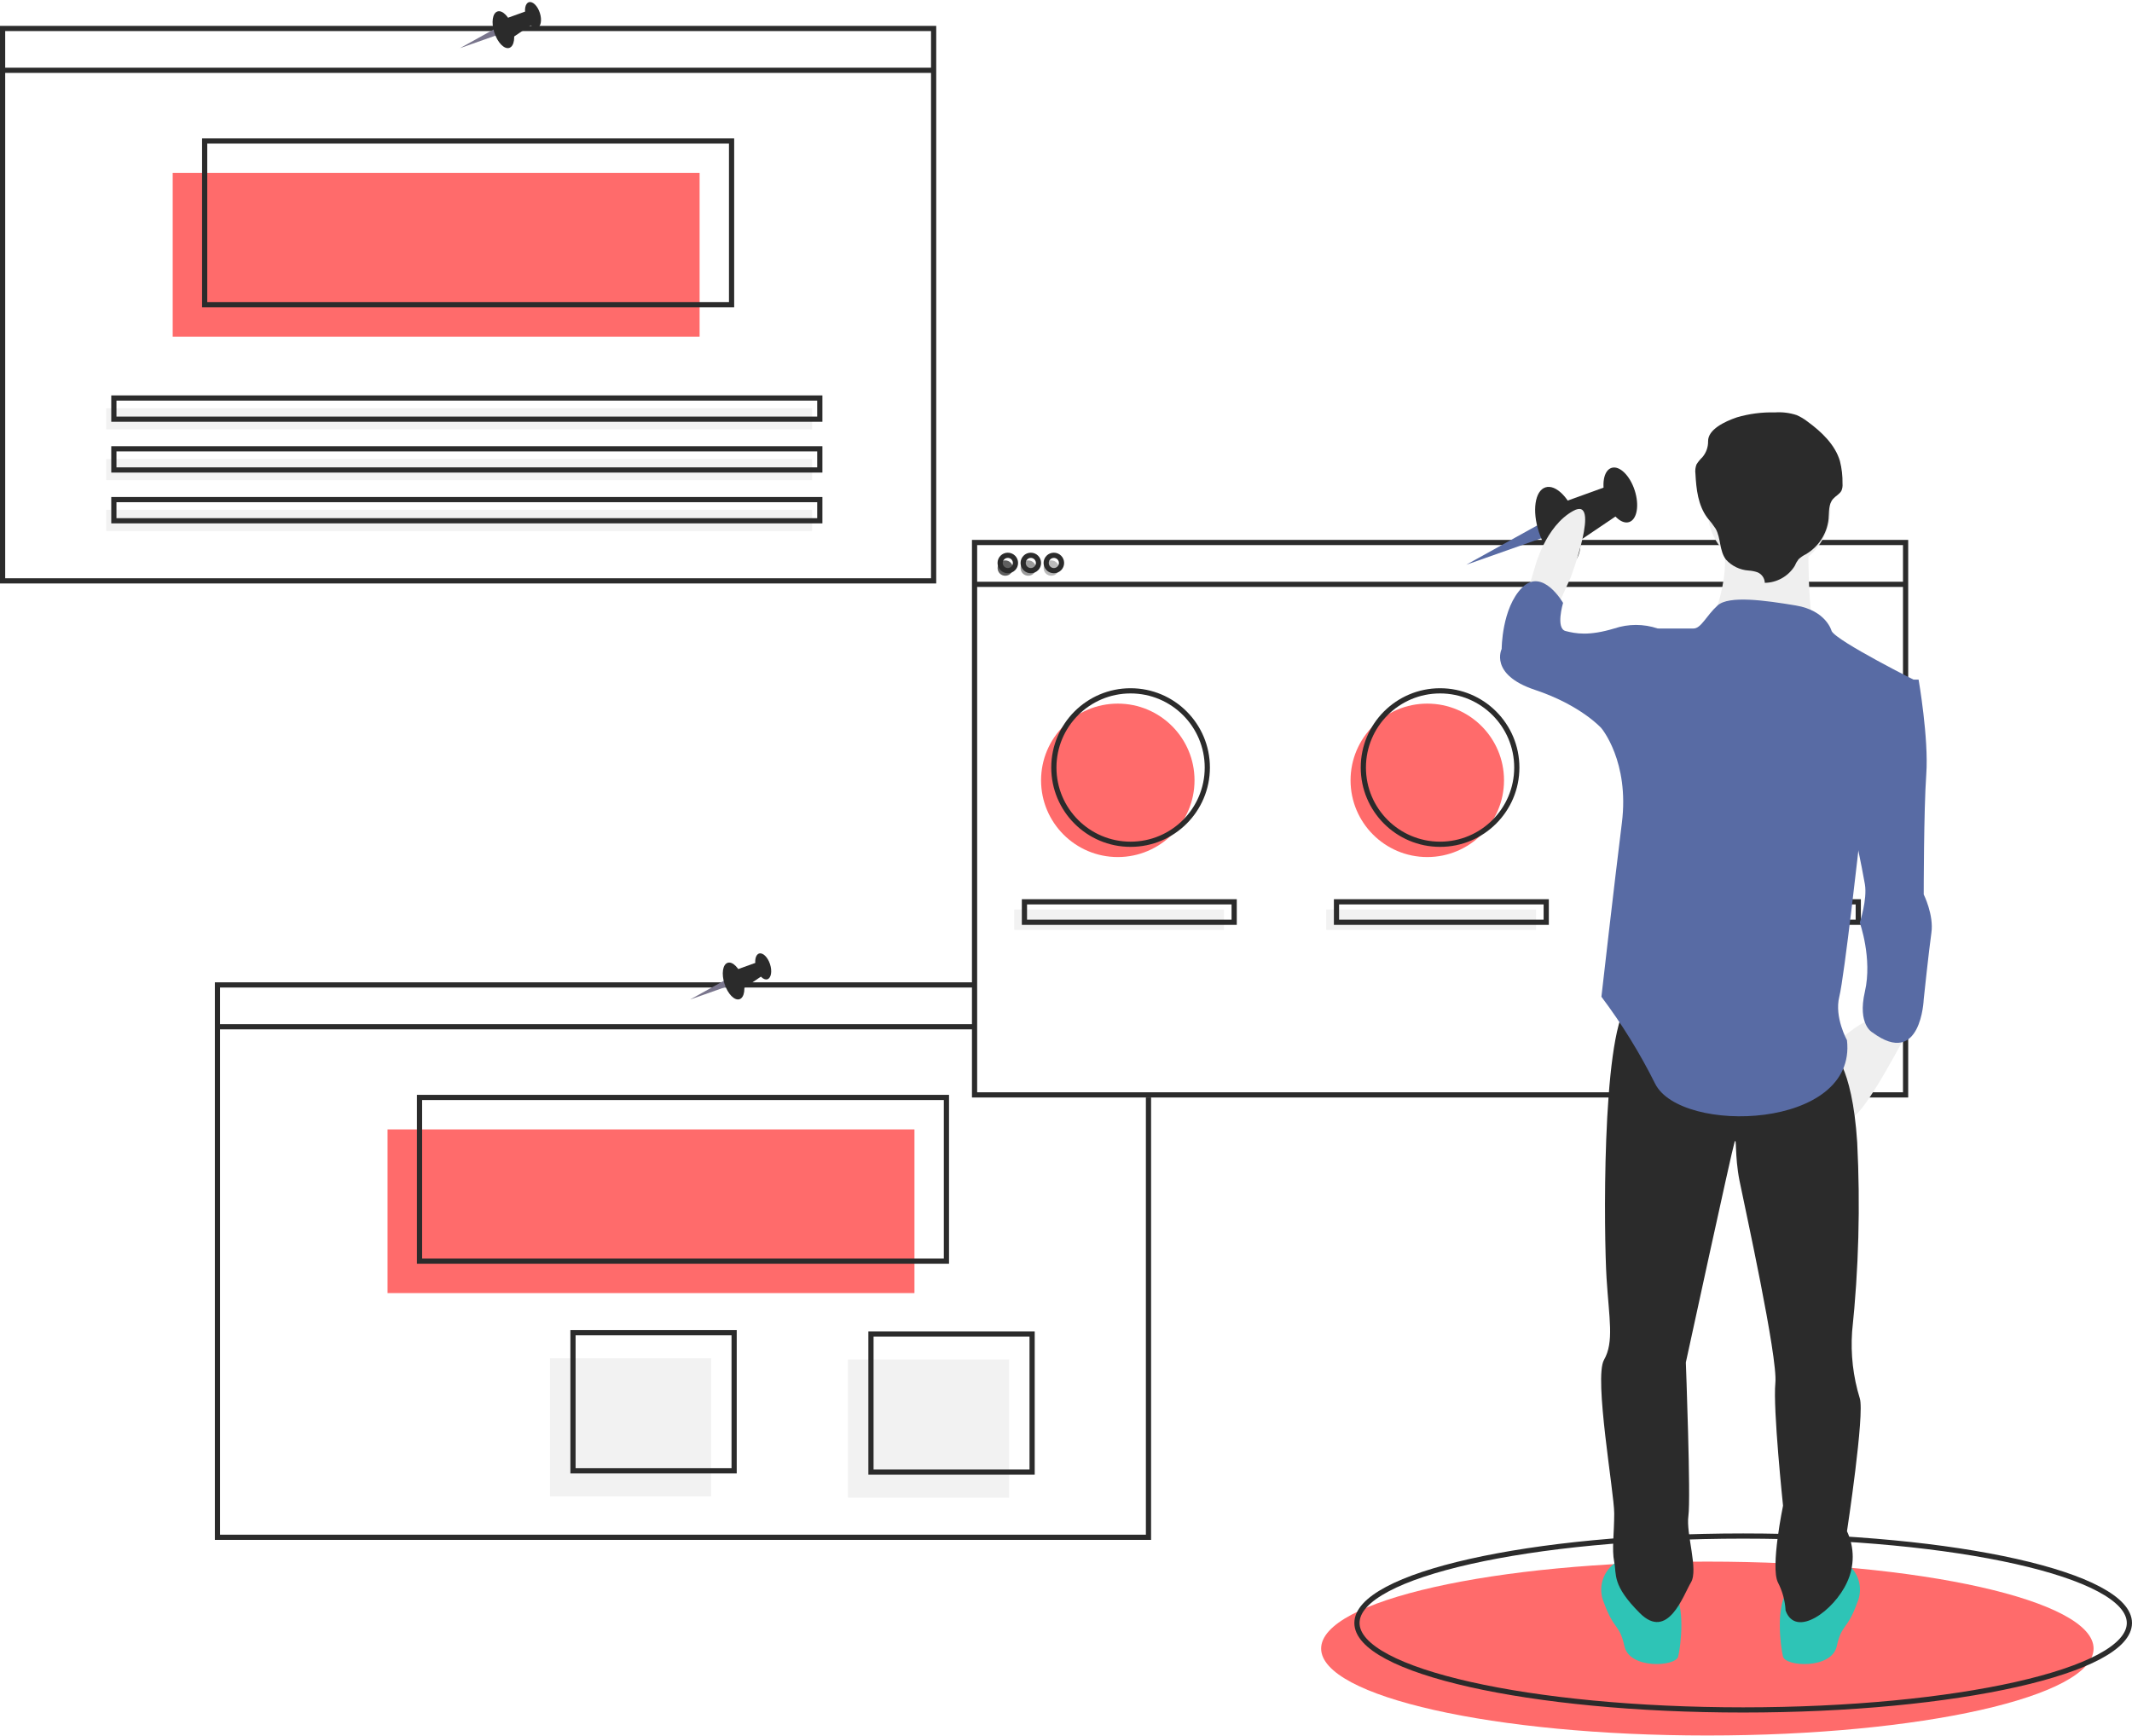
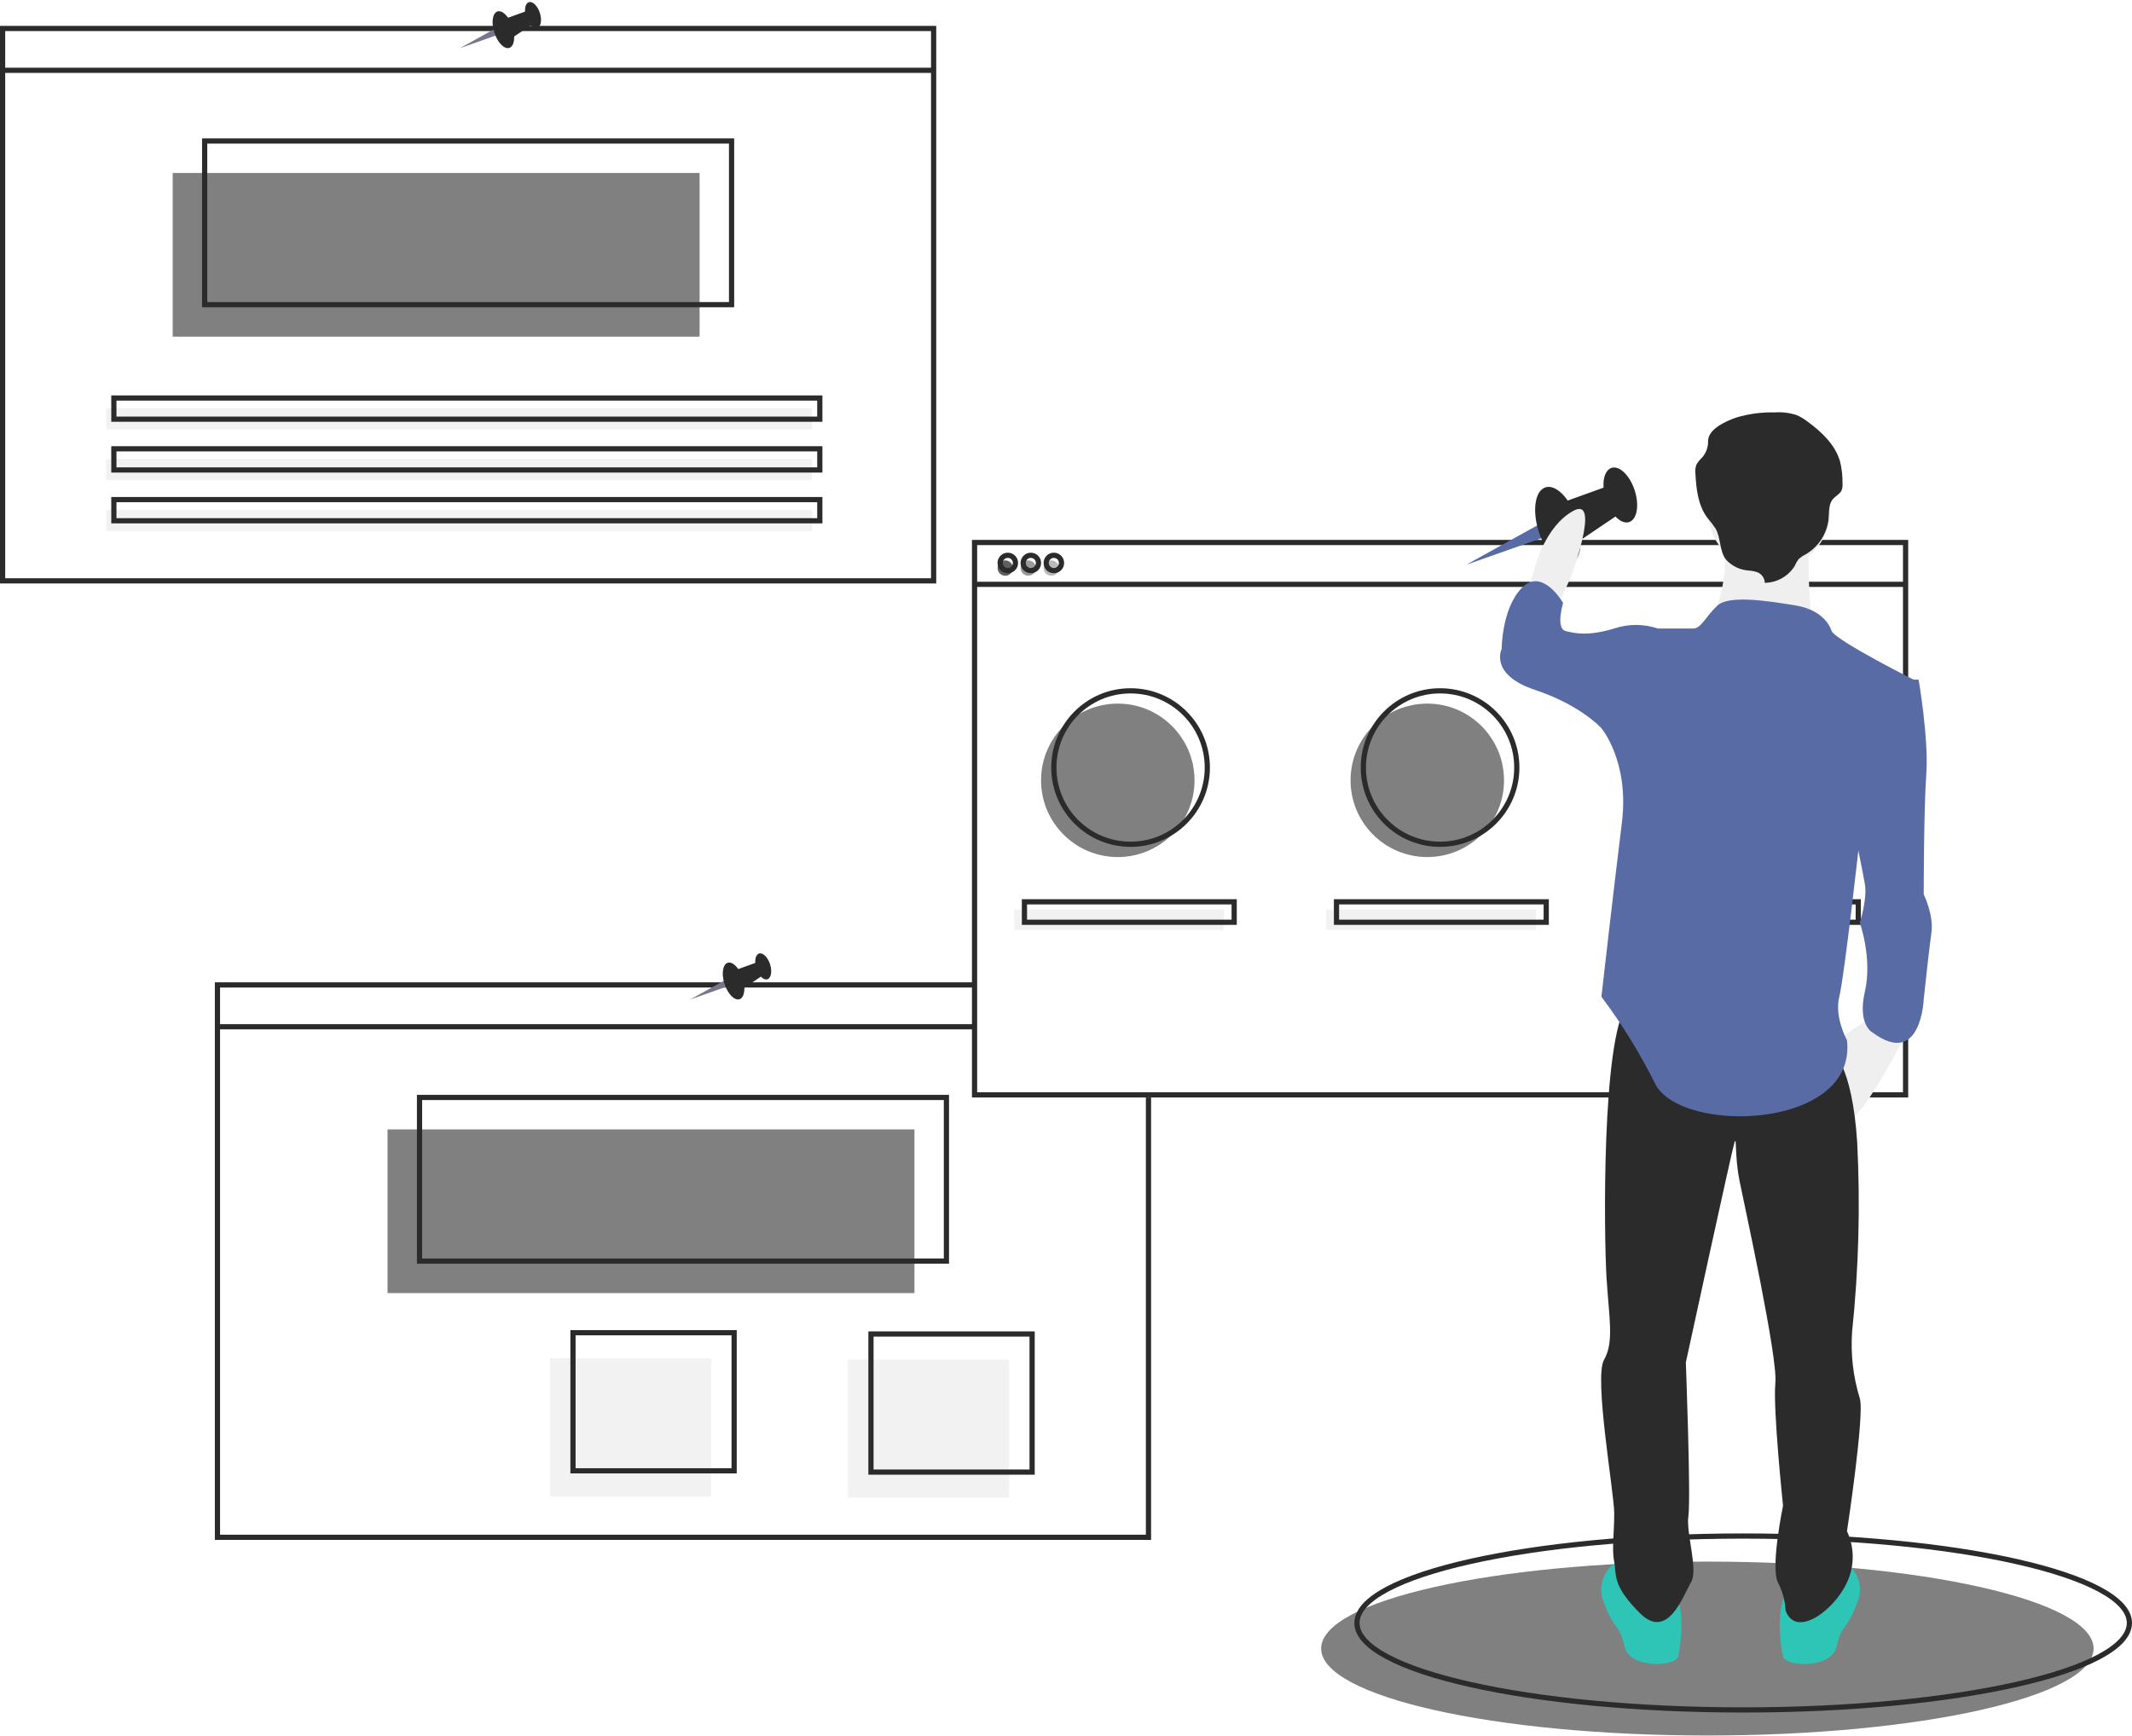
<svg xmlns="http://www.w3.org/2000/svg" width="410" height="333.808" viewBox="0 0 410 333.808">
  <g id="Group_32" data-name="Group 32" transform="translate(-733.5 -233)">
-     <ellipse id="Ellipse_114" data-name="Ellipse 114" cx="74.274" cy="16.724" rx="74.274" ry="16.724" transform="translate(987.565 533.36)" fill="#ff6b6b" />
+     <ellipse id="Ellipse_114" data-name="Ellipse 114" cx="74.274" cy="16.724" rx="74.274" ry="16.724" transform="translate(987.565 533.36)" fill="#808080" />
    <ellipse id="Ellipse_115" data-name="Ellipse 115" cx="74.274" cy="16.724" rx="74.274" ry="16.724" transform="translate(994.452 528.442)" fill="none" stroke="#2b2b2b" stroke-miterlimit="10" stroke-width="1" />
-     <circle id="Ellipse_116" data-name="Ellipse 116" cx="14.756" cy="14.756" r="14.756" transform="translate(933.704 368.334)" fill="#ff6b6b" />
-     <circle id="Ellipse_117" data-name="Ellipse 117" cx="14.756" cy="14.756" r="14.756" transform="translate(993.222 368.334)" fill="#ff6b6b" />
-     <circle id="Ellipse_118" data-name="Ellipse 118" cx="14.756" cy="14.756" r="14.756" transform="translate(1052.74 368.334)" fill="#ff6b6b" />
-     <rect id="Rectangle_70" data-name="Rectangle 70" width="101.328" height="31.48" transform="translate(766.71 266.269)" fill="#ff6b6b" />
+     <circle id="Ellipse_116" data-name="Ellipse 116" cx="14.756" cy="14.756" r="14.756" transform="translate(933.704 368.334)" fill="#808080" />
+     <circle id="Ellipse_117" data-name="Ellipse 117" cx="14.756" cy="14.756" r="14.756" transform="translate(993.222 368.334)" fill="#808080" />
+     <circle id="Ellipse_118" data-name="Ellipse 118" cx="14.756" cy="14.756" r="14.756" transform="translate(1052.74 368.334)" fill="#808080" />
+     <rect id="Rectangle_70" data-name="Rectangle 70" width="101.328" height="31.48" transform="translate(766.71 266.269)" fill="#808080" />
    <rect id="Rectangle_71" data-name="Rectangle 71" width="179.045" height="106.247" transform="translate(734 238.477)" fill="none" stroke="#2b2b2b" stroke-miterlimit="10" stroke-width="1" />
    <line id="Line_3" data-name="Line 3" x2="179.045" transform="translate(734 246.523)" fill="none" stroke="#2b2b2b" stroke-miterlimit="10" stroke-width="1" />
    <rect id="Rectangle_72" data-name="Rectangle 72" width="101.328" height="31.48" transform="translate(772.859 260.12)" fill="none" stroke="#2b2b2b" stroke-miterlimit="10" stroke-width="1" />
    <rect id="Rectangle_73" data-name="Rectangle 73" width="135.759" height="4.071" transform="translate(753.921 311.522)" fill="#f2f2f2" />
    <rect id="Rectangle_74" data-name="Rectangle 74" width="135.759" height="4.071" transform="translate(753.921 321.292)" fill="#f2f2f2" />
    <rect id="Rectangle_75" data-name="Rectangle 75" width="135.759" height="4.071" transform="translate(753.921 331.061)" fill="#f2f2f2" />
    <rect id="Rectangle_76" data-name="Rectangle 76" width="135.759" height="4.071" transform="translate(755.397 309.554)" fill="none" stroke="#2b2b2b" stroke-miterlimit="10" stroke-width="1" />
    <rect id="Rectangle_77" data-name="Rectangle 77" width="135.759" height="4.071" transform="translate(755.397 319.324)" fill="none" stroke="#2b2b2b" stroke-miterlimit="10" stroke-width="1" />
    <rect id="Rectangle_78" data-name="Rectangle 78" width="135.759" height="4.071" transform="translate(755.397 329.094)" fill="none" stroke="#2b2b2b" stroke-miterlimit="10" stroke-width="1" />
-     <rect id="Rectangle_79" data-name="Rectangle 79" width="101.328" height="31.48" transform="translate(808.028 450.232)" fill="#ff6b6b" />
+     <rect id="Rectangle_79" data-name="Rectangle 79" width="101.328" height="31.48" transform="translate(808.028 450.232)" fill="#808080" />
    <path id="Path_212" data-name="Path 212" d="M263.545,405.988v84.6H84.5V384.345H230.1" transform="translate(690.818 38.096)" fill="none" stroke="#2b2b2b" stroke-miterlimit="10" stroke-width="1" />
    <line id="Line_4" data-name="Line 4" x2="145.843" transform="translate(775.318 430.487)" fill="none" stroke="#2b2b2b" stroke-miterlimit="10" stroke-width="1" />
    <rect id="Rectangle_80" data-name="Rectangle 80" width="101.328" height="31.48" transform="translate(814.177 444.084)" fill="none" stroke="#2b2b2b" stroke-miterlimit="10" stroke-width="1" />
    <circle id="Ellipse_131" data-name="Ellipse 131" cx="1.476" cy="1.476" r="1.476" transform="translate(925.342 340.789)" fill="#5f5f5f" />
    <circle id="Ellipse_132" data-name="Ellipse 132" cx="1.476" cy="1.476" r="1.476" transform="translate(929.769 340.789)" fill="#9b9b9b" />
    <circle id="Ellipse_133" data-name="Ellipse 133" cx="1.476" cy="1.476" r="1.476" transform="translate(934.196 340.789)" fill="#bababa" />
    <rect id="Rectangle_81" data-name="Rectangle 81" width="179.045" height="106.247" transform="translate(920.915 337.345)" fill="none" stroke="#2b2b2b" stroke-miterlimit="10" stroke-width="1" />
    <line id="Line_5" data-name="Line 5" x2="179.045" transform="translate(920.915 345.392)" fill="none" stroke="#2b2b2b" stroke-miterlimit="10" stroke-width="1" />
    <circle id="Ellipse_134" data-name="Ellipse 134" cx="1.476" cy="1.476" r="1.476" transform="translate(925.834 339.805)" fill="none" stroke="#2b2b2b" stroke-miterlimit="10" stroke-width="1" />
    <circle id="Ellipse_135" data-name="Ellipse 135" cx="1.476" cy="1.476" r="1.476" transform="translate(930.261 339.805)" fill="none" stroke="#2b2b2b" stroke-miterlimit="10" stroke-width="1" />
    <circle id="Ellipse_136" data-name="Ellipse 136" cx="1.476" cy="1.476" r="1.476" transform="translate(934.688 339.805)" fill="none" stroke="#2b2b2b" stroke-miterlimit="10" stroke-width="1" />
    <circle id="Ellipse_137" data-name="Ellipse 137" cx="14.756" cy="14.756" r="14.756" transform="translate(936.164 365.875)" fill="none" stroke="#2b2b2b" stroke-miterlimit="10" stroke-width="1" />
    <circle id="Ellipse_138" data-name="Ellipse 138" cx="14.756" cy="14.756" r="14.756" transform="translate(995.681 365.875)" fill="none" stroke="#2b2b2b" stroke-miterlimit="10" stroke-width="1" />
    <circle id="Ellipse_139" data-name="Ellipse 139" cx="14.756" cy="14.756" r="14.756" transform="translate(1055.199 365.875)" fill="none" stroke="#2b2b2b" stroke-miterlimit="10" stroke-width="1" />
    <rect id="Rectangle_82" data-name="Rectangle 82" width="40.334" height="3.935" transform="translate(928.539 407.931)" fill="#f2f2f2" />
    <rect id="Rectangle_83" data-name="Rectangle 83" width="40.334" height="3.935" transform="translate(988.549 407.931)" fill="#f2f2f2" />
    <rect id="Rectangle_84" data-name="Rectangle 84" width="40.334" height="3.935" transform="translate(1048.559 407.931)" fill="#f2f2f2" />
    <rect id="Rectangle_85" data-name="Rectangle 85" width="40.334" height="3.935" transform="translate(930.507 406.455)" fill="none" stroke="#2b2b2b" stroke-miterlimit="10" stroke-width="1" />
    <rect id="Rectangle_86" data-name="Rectangle 86" width="40.334" height="3.935" transform="translate(990.517 406.455)" fill="none" stroke="#2b2b2b" stroke-miterlimit="10" stroke-width="1" />
    <rect id="Rectangle_87" data-name="Rectangle 87" width="40.334" height="3.935" transform="translate(1050.526 406.455)" fill="none" stroke="#2b2b2b" stroke-miterlimit="10" stroke-width="1" />
    <rect id="Rectangle_89" data-name="Rectangle 89" width="30.989" height="26.562" transform="translate(839.263 494.256)" fill="#f2f2f2" />
    <rect id="Rectangle_90" data-name="Rectangle 90" width="30.989" height="26.562" transform="translate(896.567 494.502)" fill="#f2f2f2" />
    <rect id="Rectangle_92" data-name="Rectangle 92" width="30.989" height="26.562" transform="translate(843.69 489.337)" fill="none" stroke="#2b2b2b" stroke-miterlimit="10" stroke-width="1" />
    <rect id="Rectangle_93" data-name="Rectangle 93" width="30.989" height="26.562" transform="translate(900.994 489.583)" fill="none" stroke="#2b2b2b" stroke-miterlimit="10" stroke-width="1" />
    <path id="Path_213" data-name="Path 213" d="M586.528,204.492l-13.8,7.647,14.719-5.192Z" transform="translate(442.742 129.483)" fill="#586ba4" />
    <ellipse id="Ellipse_140" data-name="Ellipse 140" cx="3.851" cy="7.758" rx="3.851" ry="7.758" transform="translate(1027.036 327.932) rotate(-17.994)" fill="#2b2b2b" />
    <ellipse id="Ellipse_141" data-name="Ellipse 141" cx="2.905" cy="5.478" rx="2.905" ry="5.478" transform="translate(1040.644 323.893) rotate(-17.994)" fill="#2b2b2b" />
    <path id="Path_214" data-name="Path 214" d="M610.365,192.266l9.155-3.305,1.946,5.39-8.861,5.985Z" transform="translate(423.617 137.374)" fill="#2b2b2b" />
    <path id="Path_215" data-name="Path 215" d="M786.237,327.865l2.459-5.411s5.9-15.74.492-12.789-7.378,10.821-7.378,10.821l-1.476,4.919Z" transform="translate(246.869 21.593)" fill="#efefef" />
    <path id="Path_216" data-name="Path 216" d="M915.616,510.974s-8.362,16.232-10.821,16.724-2.459-14.756-2.459-14.756,4.919-4.427,6.886-3.935S915.616,510.974,915.616,510.974Z" transform="translate(184.878 -79.865)" fill="#efefef" />
    <path id="Path_217" data-name="Path 217" d="M891.5,721.046a6.26,6.26,0,0,1,2.459,7.87c-1.968,5.411-2.951,3.935-3.935,8.362s-9.838,3.935-10.33,1.967-1.476-9.838.984-12.789S891.5,721.046,891.5,721.046Z" transform="translate(196.692 -187.625)" fill="#2ec4b6" />
    <path id="Path_218" data-name="Path 218" d="M812.274,721.046a6.26,6.26,0,0,0-2.459,7.87c1.968,5.411,2.951,3.935,3.935,8.362s9.838,3.935,10.33,1.967,1.476-9.838-.984-12.789S812.274,721.046,812.274,721.046Z" transform="translate(232.146 -187.625)" fill="#2ec4b6" />
    <path id="Path_219" data-name="Path 219" d="M853.543,510.1s3.935,2.459,4.919,17.708a235.174,235.174,0,0,1-.984,36.4A35.217,35.217,0,0,0,858.954,577c.984,2.951-2.459,25.578-2.459,25.578a11.526,11.526,0,0,1,0,9.838c-2.459,5.411-9.838,10.821-11.805,5.411a13.346,13.346,0,0,0-1.476-5.411c-1.476-2.951.984-14.756.984-14.756s-1.968-18.692-1.476-23.61-5.9-33.94-6.886-38.859-.492-8.854-.984-7.378-9.346,42.3-9.346,42.3.984,26.07.492,29.513,1.967,10.33.492,12.789-4.427,11.313-9.838,5.9-4.427-7.378-4.919-9.838,0-5.411,0-9.346-3.935-26.07-1.968-29.513.984-7.87.492-15.74-.984-45.745,3.935-52.631S853.543,510.1,853.543,510.1Z" transform="translate(232.194 -75.054)" fill="#2b2b2b" />
    <circle id="Ellipse_142" data-name="Ellipse 142" cx="11.805" cy="11.805" r="11.805" transform="translate(1061.881 319.207)" fill="#efefef" />
    <path id="Path_220" data-name="Path 220" d="M870.518,315.278s-.492,17.708,1.967,20.659-21.151-2.459-21.151-2.459,5.411-11.313,1.967-18.692S870.518,315.278,870.518,315.278Z" transform="translate(210.792 20.407)" fill="#efefef" />
    <path id="Path_221" data-name="Path 221" d="M853.6,350.792s-.984-3.935-6.886-4.919-12.883-1.968-15.049,0-3.15,4.427-4.626,4.427h-6.886l-10.821,19.183s5.411,6.394,3.935,18.2-3.935,33.448-3.935,33.448a108.211,108.211,0,0,1,10.33,16.724c4.919,9.838,38.859,8.854,36.891-8.362,0,0-2.459-4.427-1.476-8.362s3.935-30.5,3.935-30.5l11.313-30S854.588,352.759,853.6,350.792Z" transform="translate(232.133 3.585)" fill="#586ba4" />
    <path id="Path_222" data-name="Path 222" d="M916.681,376.046h3.443s1.967,11.313,1.476,18.2-.492,23.118-.492,23.118,1.968,3.935,1.476,7.378-1.476,12.789-1.476,12.789-.492,13.281-9.838,6.394c0,0-2.951-1.476-1.476-7.87s-.984-13.281-.984-13.281,1.476-4.427.984-7.378-2.459-12.3-2.459-12.3Z" transform="translate(182.338 -12.324)" fill="#586ba4" />
    <path id="Path_223" data-name="Path 223" d="M802.475,348.137l-2.459-1.476a13.127,13.127,0,0,0-8.362,0c-4.919,1.476-7.378.984-9.346.492s-.492-5.411-.492-5.411-3.935-6.886-7.87-2.951-3.935,11.805-3.935,11.805-2.459,4.919,6.394,7.87,12.789,7.378,12.789,7.378h9.838Z" transform="translate(252.274 7.223)" fill="#586ba4" />
    <path id="Path_224" data-name="Path 224" d="M859.389,304.329a2.28,2.28,0,0,0-1.414-2.031,6.449,6.449,0,0,0-1.681-.332,6.462,6.462,0,0,1-4.374-2.11c-1.3-1.7-.944-4.087-1.985-5.937a20.581,20.581,0,0,0-1.587-2.086c-1.817-2.432-2.137-5.536-2.3-8.49a3.645,3.645,0,0,1,.2-1.774,6.825,6.825,0,0,1,1.122-1.385,4.6,4.6,0,0,0,1.113-3.07c-.053-2.287,3.22-3.825,5.538-4.615a23.621,23.621,0,0,1,7.3-.949,10.948,10.948,0,0,1,4.19.516,9.643,9.643,0,0,1,2.1,1.251c2.735,2,5.3,4.463,6.221,7.578a16.392,16.392,0,0,1,.5,4.352,2.848,2.848,0,0,1-.195,1.339c-.328.66-1.1,1.017-1.6,1.577-.934,1.045-.768,2.558-.886,3.91a8.957,8.957,0,0,1-4.4,6.775,5.615,5.615,0,0,0-1.376.951,6.044,6.044,0,0,0-.759,1.325A6.894,6.894,0,0,1,859.389,304.329Z" transform="translate(213.497 40.774)" fill="#2b2b2b" />
    <path id="Path_225" data-name="Path 225" d="M185.83,10.671l-6.552,3.63,6.987-2.464Z" transform="translate(642.66 227.967)" fill="#79758c" />
    <ellipse id="Ellipse_143" data-name="Ellipse 143" cx="1.828" cy="3.683" rx="1.828" ry="3.683" transform="translate(827.429 235.769) rotate(-17.994)" fill="#2b2b2b" />
    <ellipse id="Ellipse_144" data-name="Ellipse 144" cx="1.379" cy="2.6" rx="1.379" ry="2.6" transform="translate(833.888 233.852) rotate(-17.994)" fill="#2b2b2b" />
    <path id="Path_226" data-name="Path 226" d="M197.145,4.868,201.491,3.3l.924,2.558L198.208,8.7Z" transform="translate(633.581 231.712)" fill="#2b2b2b" />
    <path id="Path_227" data-name="Path 227" d="M275.83,382.671l-6.552,3.63,6.987-2.464Z" transform="translate(596.929 38.947)" fill="#79758c" />
    <ellipse id="Ellipse_145" data-name="Ellipse 145" cx="1.828" cy="3.683" rx="1.828" ry="3.683" transform="translate(871.698 418.75) rotate(-17.994)" fill="#2b2b2b" />
    <ellipse id="Ellipse_146" data-name="Ellipse 146" cx="1.379" cy="2.6" rx="1.379" ry="2.6" transform="translate(878.158 416.833) rotate(-17.994)" fill="#2b2b2b" />
    <path id="Path_228" data-name="Path 228" d="M287.145,376.868l4.346-1.569.924,2.558-4.206,2.841Z" transform="translate(587.851 42.693)" fill="#2b2b2b" />
  </g>
</svg>
